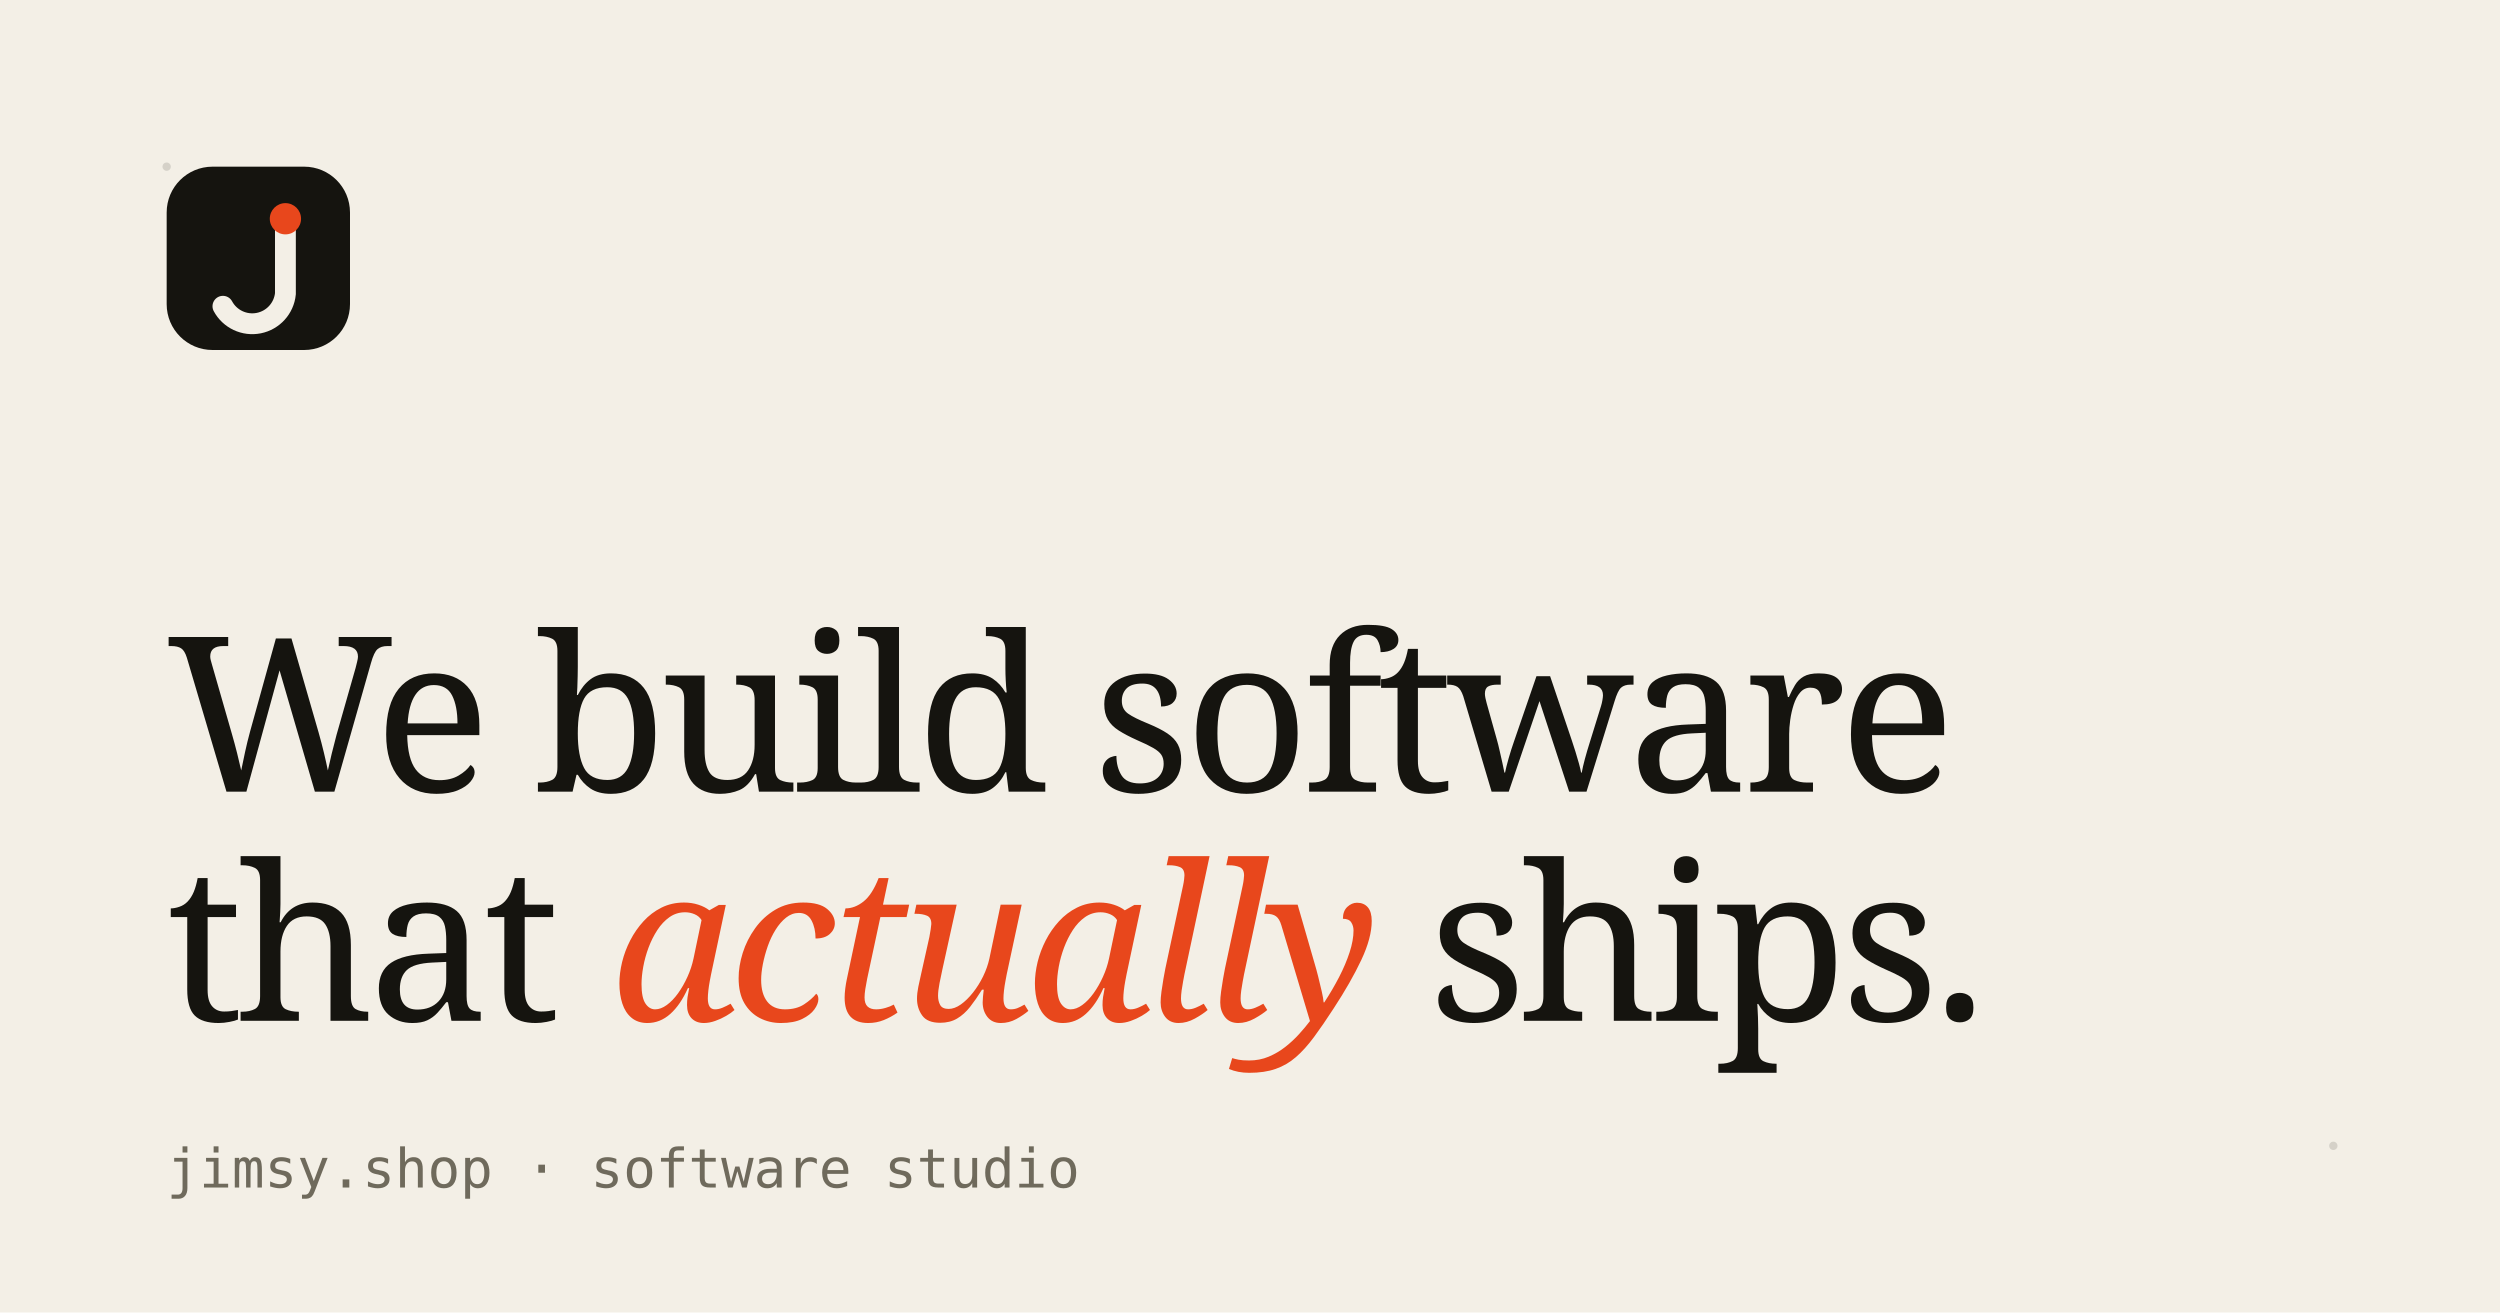
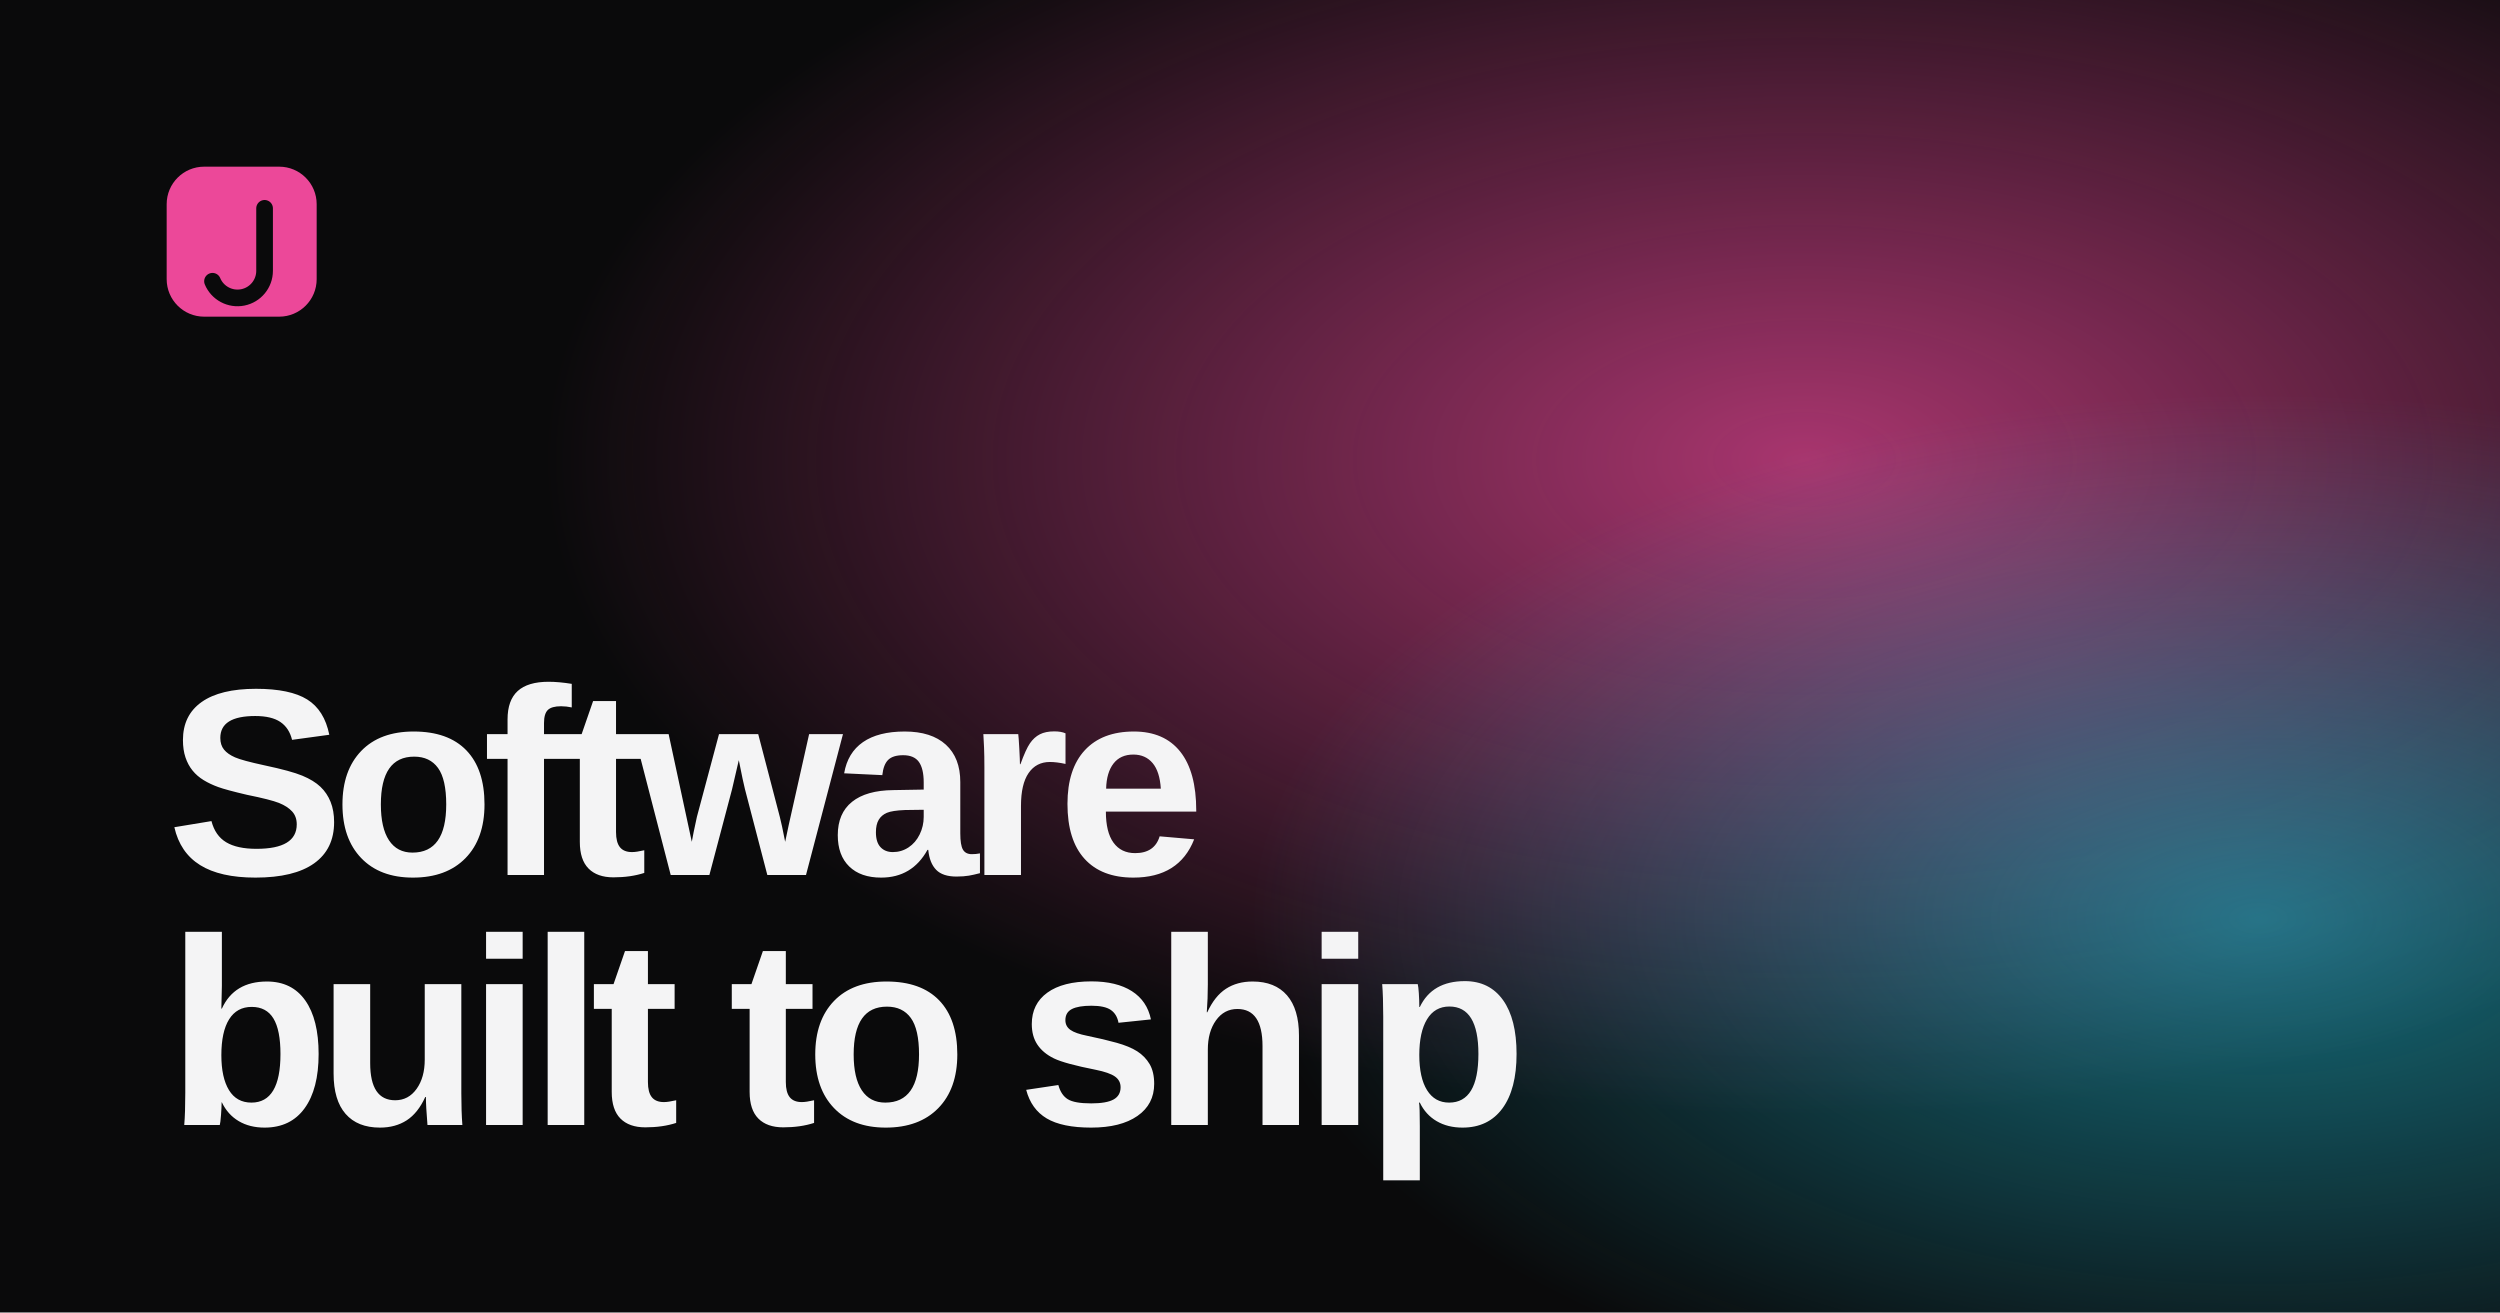
<svg xmlns="http://www.w3.org/2000/svg" viewBox="0 0 1200 630" width="1200" height="630">
-   <rect width="1200" height="630" fill="#f3efe6" />
-   <g fill="#15140f" opacity=".14">
-     <circle cx="80" cy="80" r="2" />
-     <circle cx="1120" cy="550" r="2" />
-   </g>
-   <rect x="80" y="80" width="88" height="88" rx="22" fill="#15140f" />
-   <path d="M137 105v36a16 16 0 0 1-30 6" fill="none" stroke="#f3efe6" stroke-width="10" stroke-linecap="round" />
-   <circle cx="137" cy="105" r="7.5" fill="#e8471c" />
-   <text x="80" y="380" font-family="Georgia, serif" font-size="104" fill="#15140f" letter-spacing="-3">We build software</text>
-   <text x="80" y="490" font-family="Georgia, serif" font-size="104" fill="#15140f" letter-spacing="-3">that <tspan font-style="italic" fill="#e8471c">actually</tspan> ships.</text>
-   <text x="80" y="570" font-family="Consolas, monospace" font-size="26" fill="#6f6a5c">jimsy.shop · software studio</text>
+   <defs>
+     <radialGradient id="a" cx=".72" cy=".35" r=".5">
+       <stop offset="0" stop-color="#ec4899" stop-opacity=".7" />
+       <stop offset="1" stop-color="#ec4899" stop-opacity="0" />
+     </radialGradient>
+     <radialGradient id="b" cx=".9" cy=".7" r=".4">
+       <stop offset="0" stop-color="#22d3ee" stop-opacity=".5" />
+       <stop offset="1" stop-color="#22d3ee" stop-opacity="0" />
+     </radialGradient>
+   </defs>
+   <rect width="1200" height="630" fill="#0a0a0b" />
+   <rect width="1200" height="630" fill="url(#a)" />
+   <rect width="1200" height="630" fill="url(#b)" />
+   <rect x="80" y="80" width="72" height="72" rx="18" fill="#ec4899" />
+   <path d="M127 100v30a13 13 0 0 1-25 5" fill="none" stroke="#0a0a0b" stroke-width="8" stroke-linecap="round" />
+   <text x="80" y="420" font-family="Arial, sans-serif" font-weight="700" font-size="128" fill="#f4f4f5" letter-spacing="-6">Software</text>
+   <text x="80" y="540" font-family="Arial, sans-serif" font-weight="700" font-size="128" fill="#f4f4f5" letter-spacing="-6">built to ship</text>
</svg>
